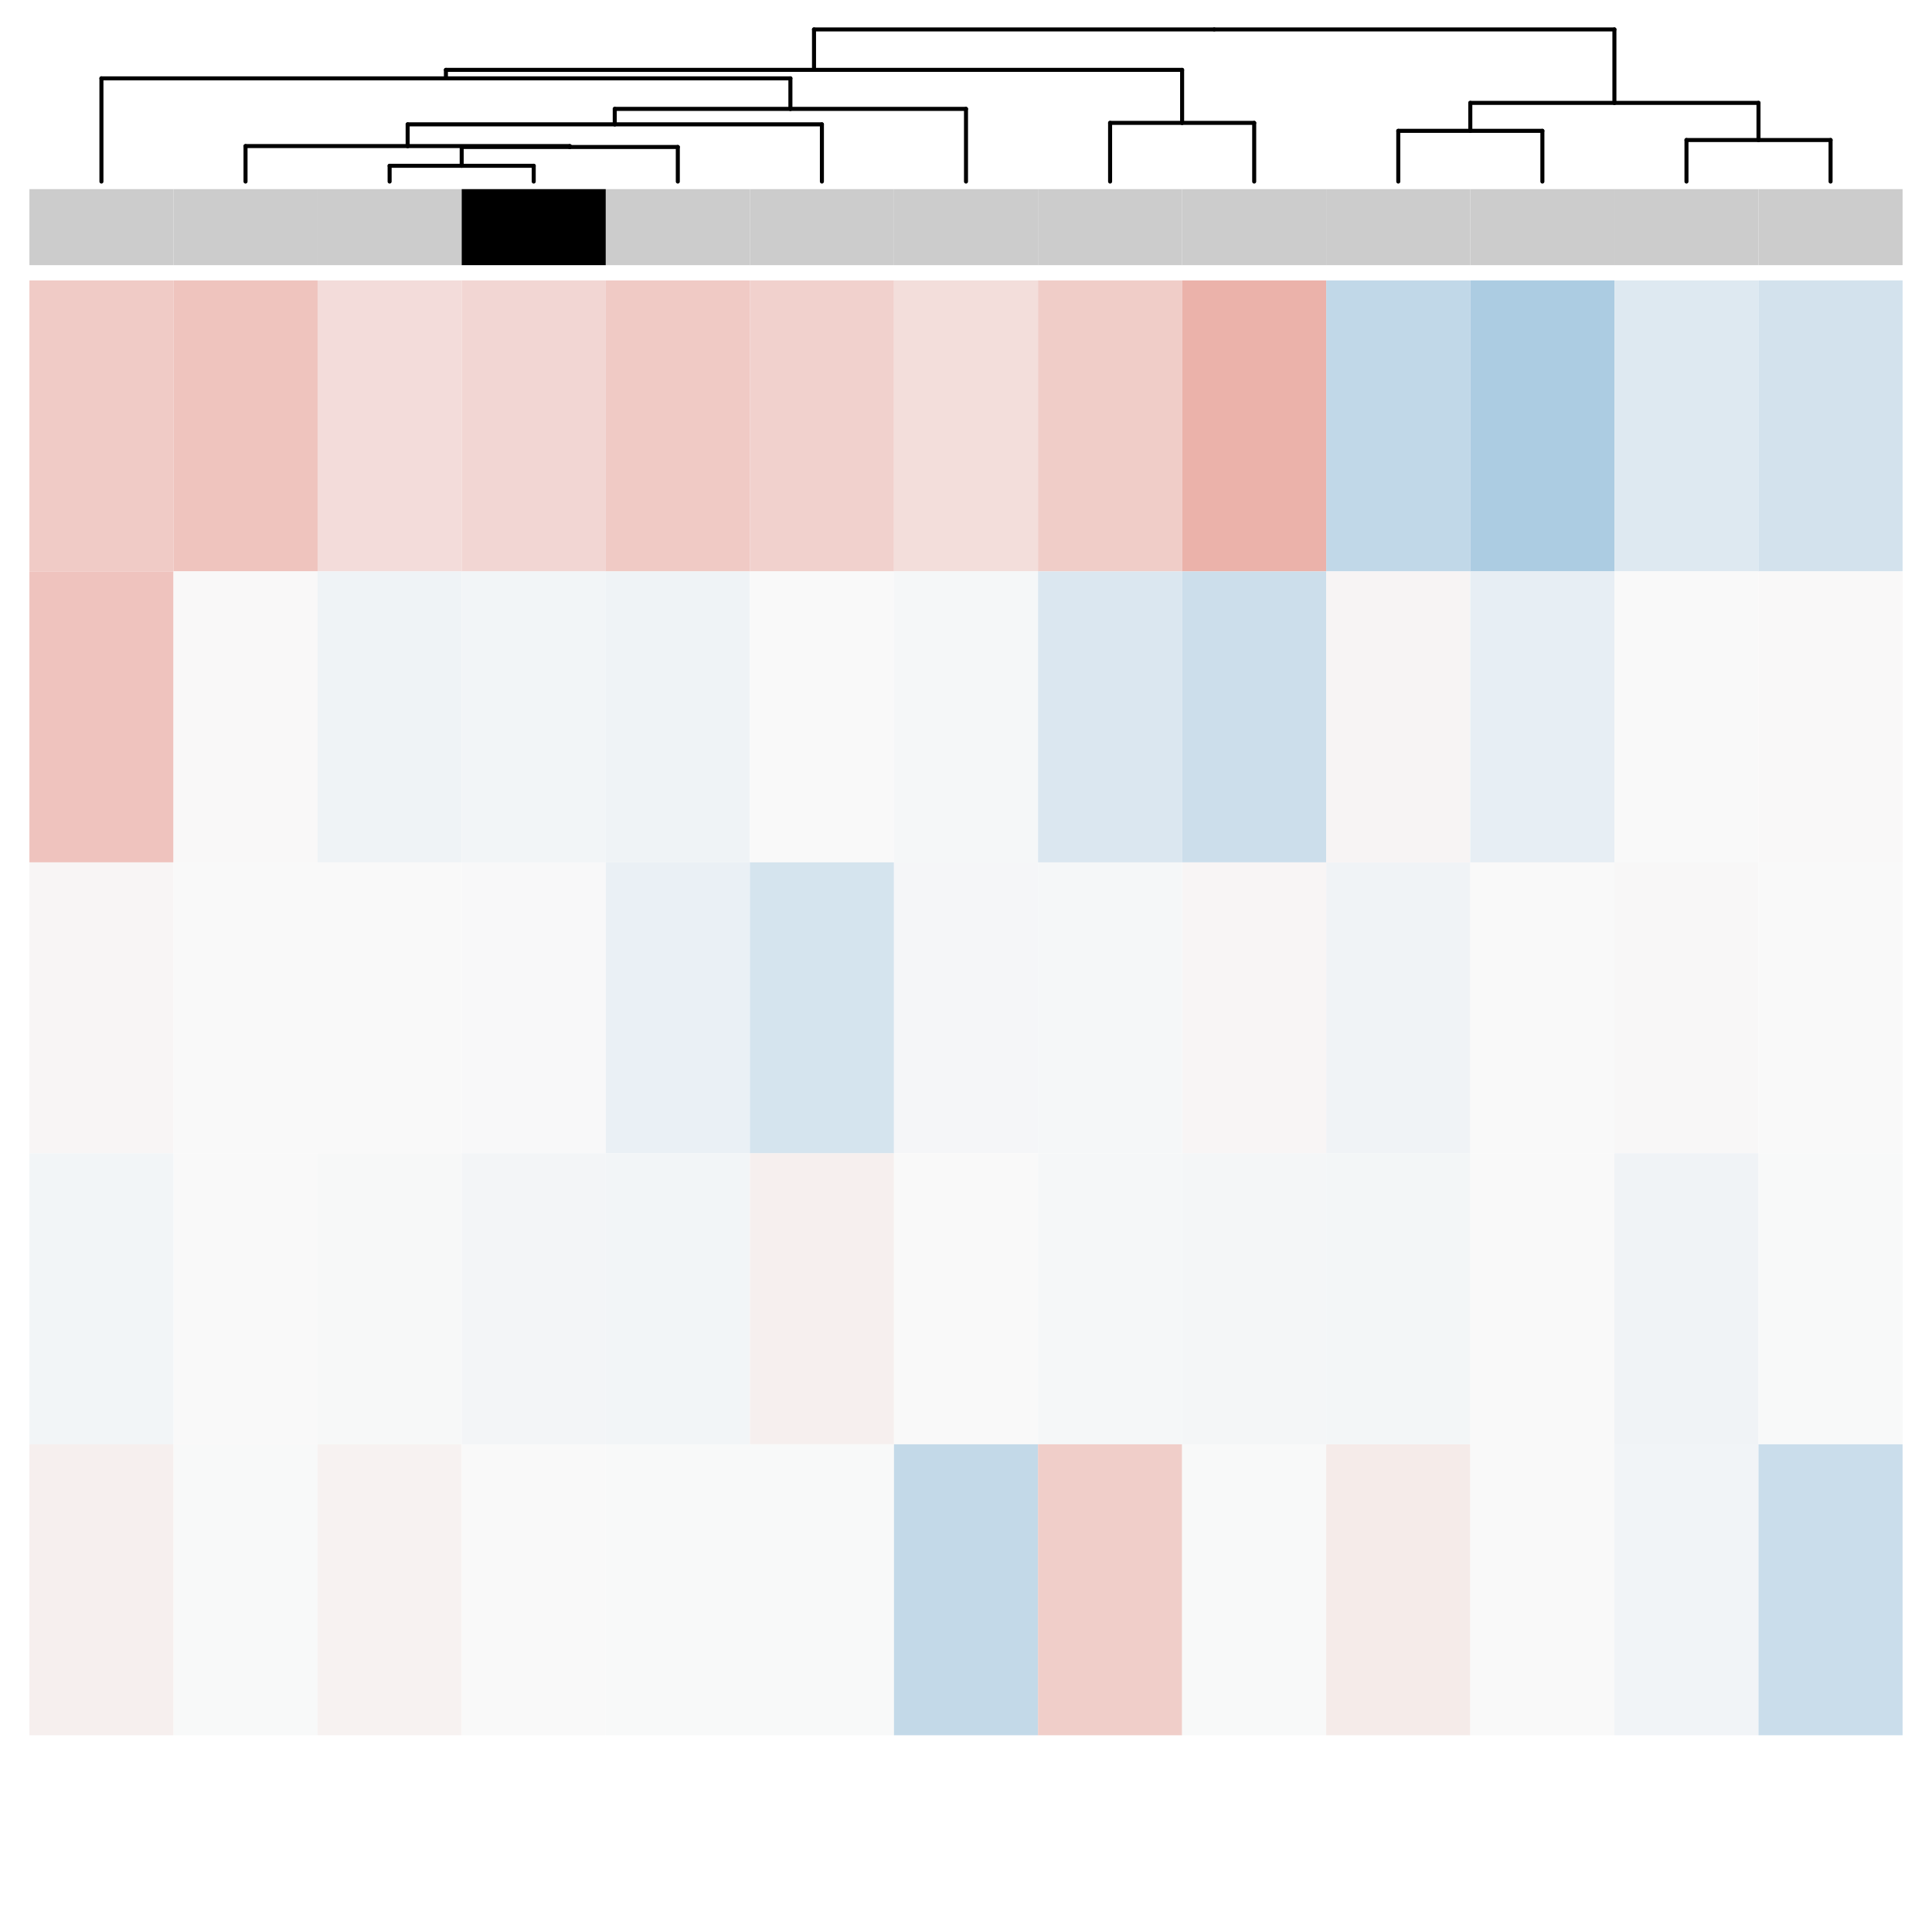
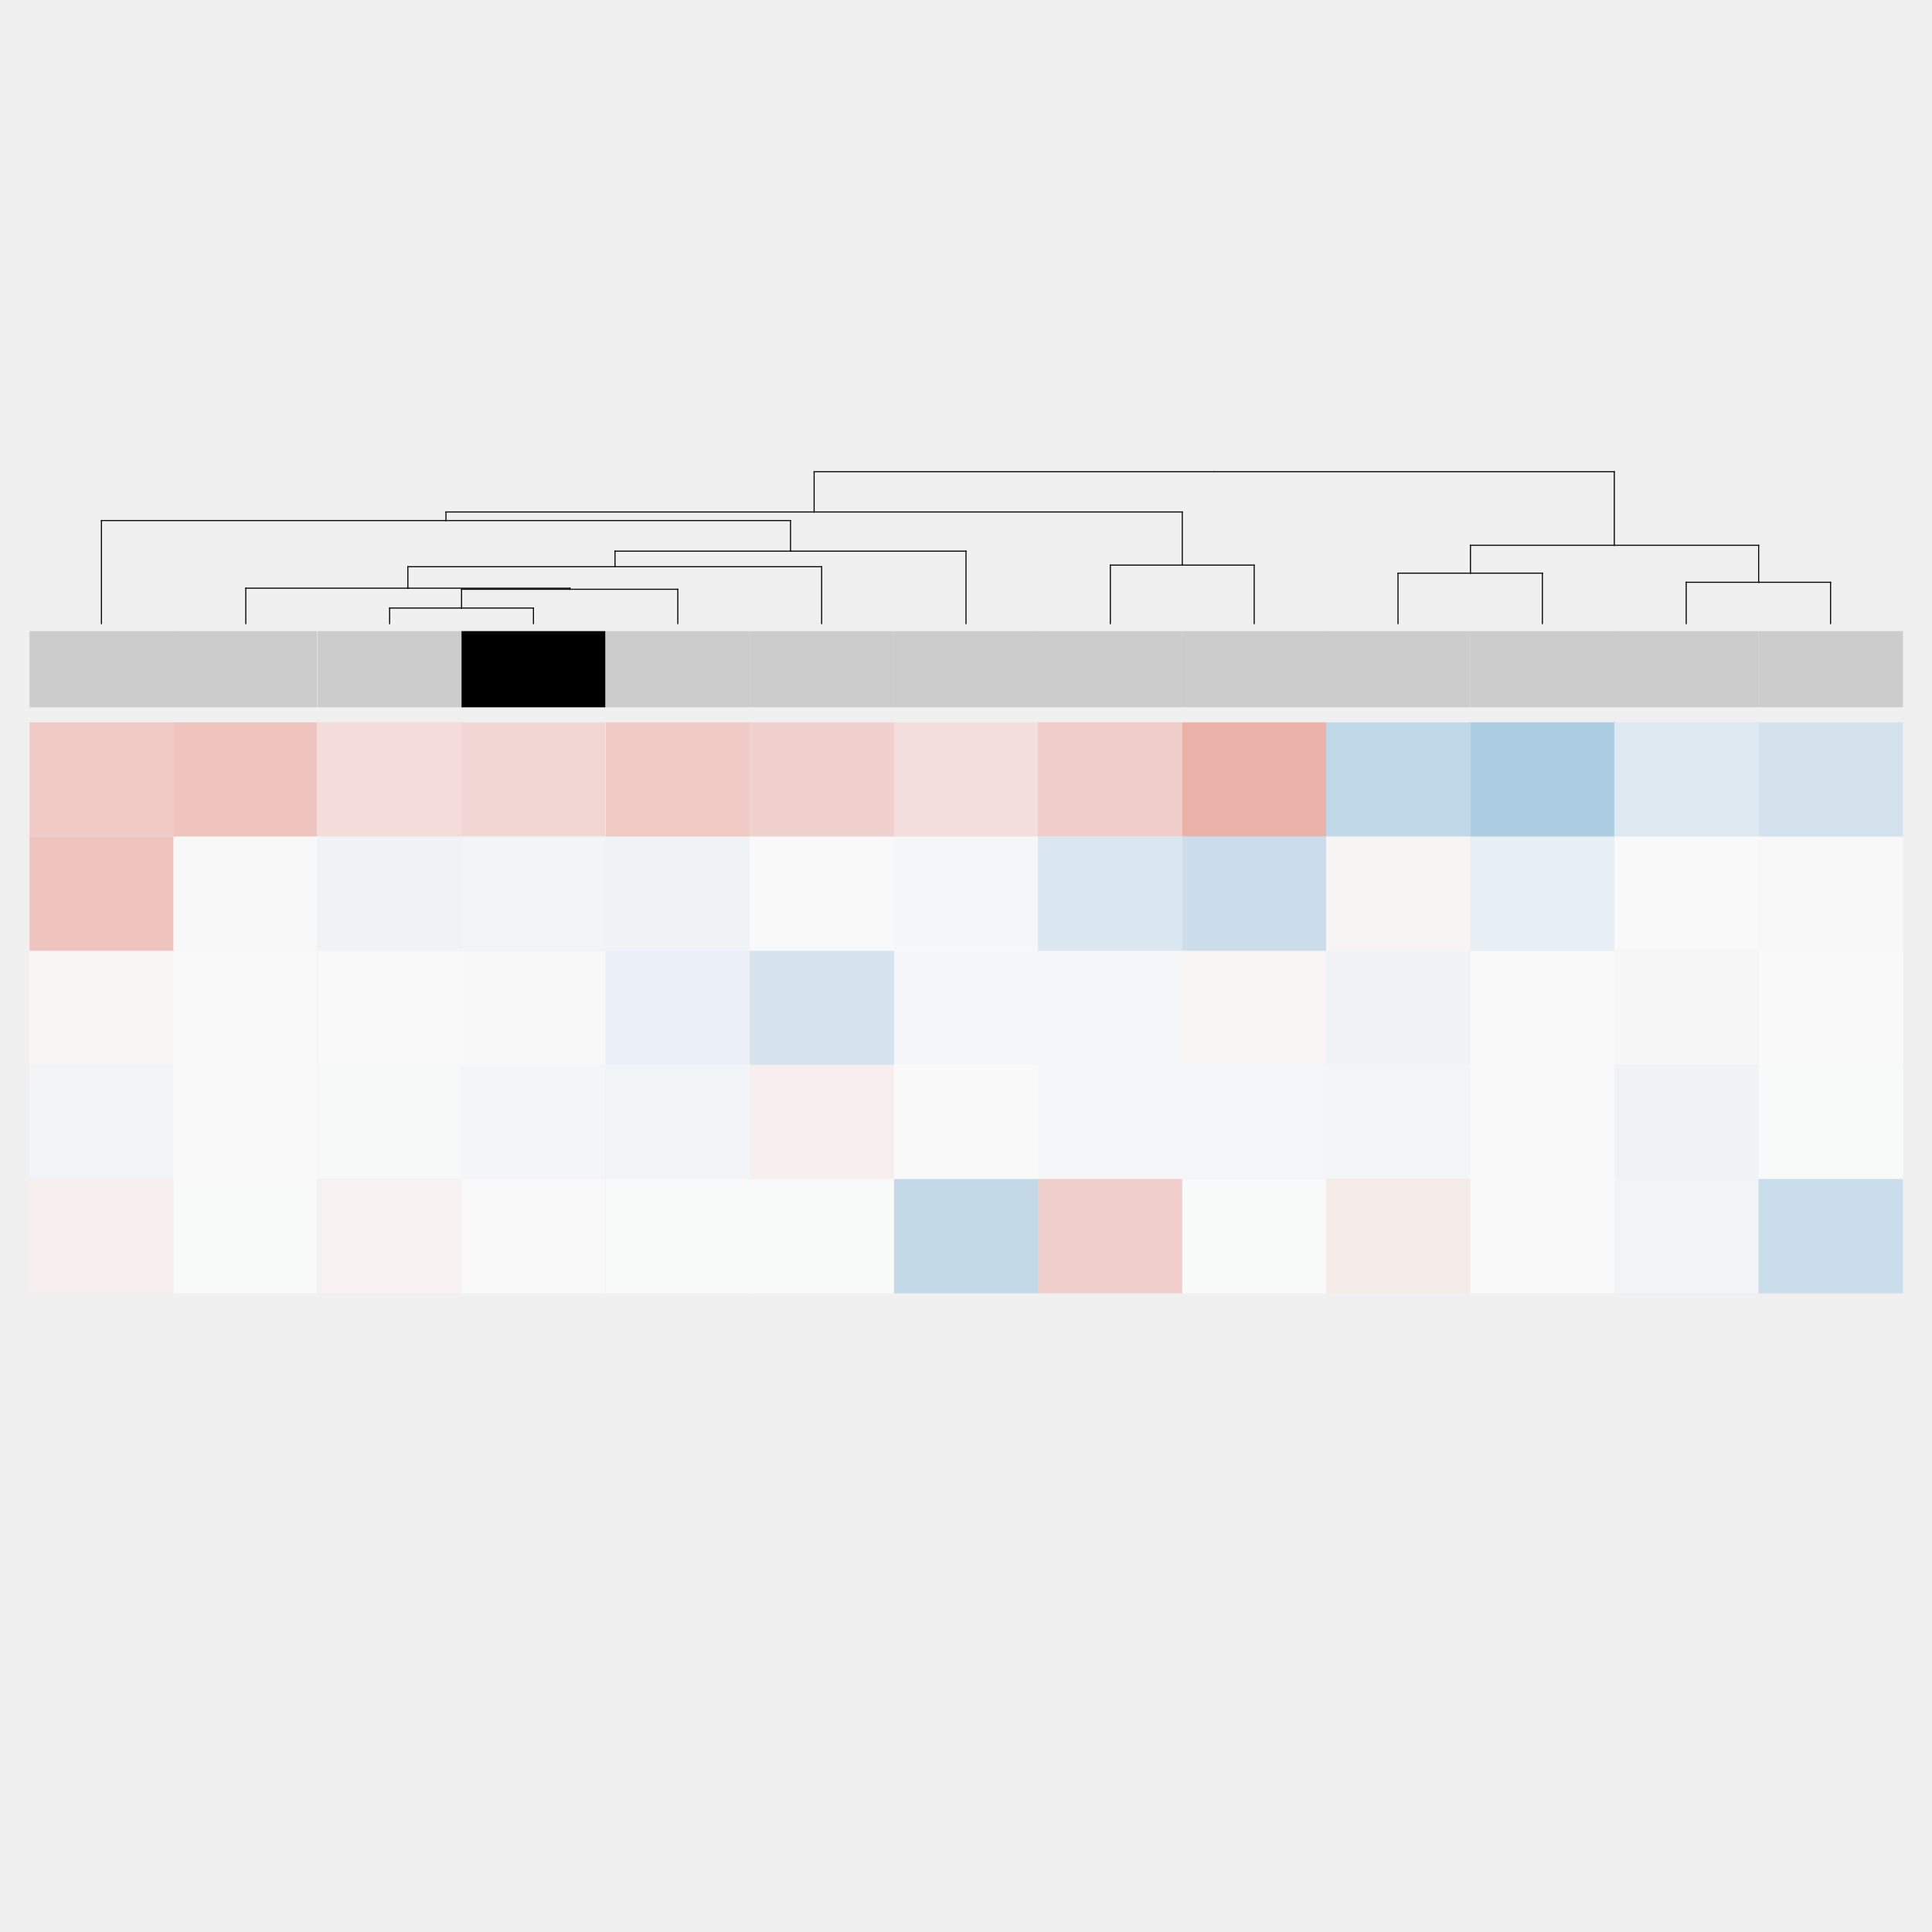
- <svg xmlns="http://www.w3.org/2000/svg" class="svglite" width="360.00pt" height="360.00pt" viewBox="0 0 360.00 360.00">
+ <svg xmlns="http://www.w3.org/2000/svg" id="Layer_1" version="1.1" viewBox="0 0 360 360">
  <defs>
-     <style type="text/css">
-     .svglite line, .svglite polyline, .svglite polygon, .svglite path, .svglite rect, .svglite circle {
-       fill: none;
-       stroke: #000000;
-       stroke-linecap: round;
-       stroke-linejoin: round;
-       stroke-miterlimit: 10.00;
-     }
-     .svglite text {
-       white-space: pre;
-     }
-   </style>
+     <style>
+       .st0 {
+         fill: #f8f8f9;
+       }
+ 
+       .st1 {
+         fill: #dee9f1;
+       }
+ 
+       .st2 {
+         fill: #f4f6f7;
+       }
+ 
+       .st3 {
+         fill: #f3dedb;
+       }
+ 
+       .st4 {
+         fill: #d5e4ee;
+       }
+ 
+       .st5 {
+         fill: #c3d9e8;
+       }
+ 
+       .st6 {
+         fill: #accce2;
+       }
+ 
+       .st7 {
+         fill: #f9f8f8;
+       }
+ 
+       .st8 {
+         fill: #efc3be;
+       }
+ 
+       .st9 {
+         fill: #f2d6d3;
+       }
+ 
+       .st10 {
+         fill: #f6efee;
+       }
+ 
+       .st11 {
+         fill: #caddeb;
+       }
+ 
+       .st12 {
+         fill: #f8f9f9;
+       }
+ 
+       .st13 {
+         fill: #e7eef4;
+       }
+ 
+       .st14 {
+         fill: #ccc;
+       }
+ 
+       .st15 {
+         fill: #dbe7f0;
+       }
+ 
+       .st16 {
+         fill: #eaf0f5;
+       }
+ 
+       .st17 {
+         fill: #f7f2f1;
+       }
+ 
+       .st18 {
+         fill: #f7f8f8;
+       }
+ 
+       .st19 {
+         fill: #f0cec9;
+       }
+ 
+       .st20 {
+         fill: #ebb2aa;
+       }
+ 
+       .st21 {
+         fill: #f5f7f8;
+       }
+ 
+       .st22 {
+         fill: #ccdeeb;
+       }
+ 
+       .st23 {
+         fill: #f5f6f8;
+       }
+ 
+       .st24 {
+         fill: #f1f4f7;
+       }
+ 
+       .st25 {
+         fill: #f9f9f9;
+       }
+ 
+       .st26 {
+         fill: #f3f5f7;
+       }
+ 
+       .st27 {
+         fill: #d3e2ed;
+       }
+ 
+       .st28 {
+         fill: #c1d8e8;
+       }
+ 
+       .st29 {
+         fill: #f0cac5;
+       }
+ 
+       .st30 {
+         fill: #f3dcda;
+       }
+ 
+       .st31 {
+         fill: #f3f6f7;
+       }
+ 
+       .st32 {
+         fill: #f0f3f6;
+       }
+ 
+       .st33 {
+         fill: #f0cbc6;
+       }
+ 
+       .st34 {
+         fill: #eff3f6;
+       }
+ 
+       .st35 {
+         fill: none;
+         stroke: #000;
+         stroke-linecap: square;
+         stroke-miterlimit: 10;
+         stroke-width: .2px;
+       }
+ 
+       .st36 {
+         fill: #f8f5f5;
+       }
+ 
+       .st37 {
+         fill: #f2f5f7;
+       }
+ 
+       .st38 {
+         fill: #f8f7f7;
+       }
+ 
+       .st39 {
+         fill: #f0cdc8;
+       }
+ 
+       .st40 {
+         fill: #f5ebe9;
+       }
+ 
+       .st41 {
+         fill: #f7f4f4;
+       }
+ 
+       .st42 {
+         fill: #efc4be;
+       }
+ 
+       .st43 {
+         fill: #f1d1cd;
+       }
+     </style>
  </defs>
-   <rect width="100%" height="100%" style="stroke: none; fill: none;" />
-   <defs>
-     <clipPath id="cpMC4wMHwzNjAuMDB8MC4wMHwzNjAuMDA=">
-       <rect x="0.00" y="0.00" width="360.00" height="360.00" />
-     </clipPath>
-   </defs>
-   <g clip-path="url(#cpMC4wMHwzNjAuMDB8MC4wMHwzNjAuMDA=)">
-     <rect x="0.00" y="0.00" width="360.00" height="360.00" style="stroke-width: 0.75; stroke: #FFFFFF; fill: #FFFFFF;" />
-     <rect x="5.48" y="52.25" width="26.85" height="54.22" style="stroke-width: 0.75; stroke: none; fill: #F0CBC6;" />
-     <rect x="5.48" y="106.47" width="26.85" height="54.22" style="stroke-width: 0.75; stroke: none; fill: #EFC3BE;" />
-     <rect x="5.48" y="160.69" width="26.85" height="54.22" style="stroke-width: 0.75; stroke: none; fill: #F8F5F5;" />
-     <rect x="5.48" y="214.90" width="26.85" height="54.22" style="stroke-width: 0.75; stroke: none; fill: #F2F5F7;" />
-     <rect x="5.48" y="269.12" width="26.85" height="54.22" style="stroke-width: 0.75; stroke: none; fill: #F6EFEE;" />
-     <rect x="32.33" y="52.25" width="26.85" height="54.22" style="stroke-width: 0.75; stroke: none; fill: #EFC4BE;" />
-     <rect x="32.33" y="106.47" width="26.85" height="54.22" style="stroke-width: 0.75; stroke: none; fill: #F9F8F8;" />
-     <rect x="32.33" y="160.69" width="26.85" height="54.22" style="stroke-width: 0.75; stroke: none; fill: #F9F9F9;" />
-     <rect x="32.33" y="214.90" width="26.85" height="54.22" style="stroke-width: 0.75; stroke: none; fill: #F9F9F9;" />
-     <rect x="32.33" y="269.12" width="26.85" height="54.22" style="stroke-width: 0.75; stroke: none; fill: #F8F9F9;" />
-     <rect x="59.18" y="52.25" width="26.85" height="54.22" style="stroke-width: 0.75; stroke: none; fill: #F3DCDA;" />
-     <rect x="59.18" y="106.47" width="26.85" height="54.22" style="stroke-width: 0.75; stroke: none; fill: #EFF3F6;" />
-     <rect x="59.18" y="160.69" width="26.85" height="54.22" style="stroke-width: 0.75; stroke: none; fill: #F9F9F9;" />
-     <rect x="59.18" y="214.90" width="26.85" height="54.22" style="stroke-width: 0.75; stroke: none; fill: #F7F8F8;" />
-     <rect x="59.18" y="269.12" width="26.85" height="54.22" style="stroke-width: 0.75; stroke: none; fill: #F7F2F1;" />
-     <rect x="86.03" y="52.25" width="26.85" height="54.22" style="stroke-width: 0.75; stroke: none; fill: #F2D6D3;" />
-     <rect x="86.03" y="106.47" width="26.85" height="54.22" style="stroke-width: 0.75; stroke: none; fill: #F2F5F7;" />
-     <rect x="86.03" y="160.69" width="26.85" height="54.22" style="stroke-width: 0.75; stroke: none; fill: #F8F8F9;" />
-     <rect x="86.03" y="214.90" width="26.85" height="54.22" style="stroke-width: 0.75; stroke: none; fill: #F3F5F7;" />
-     <rect x="86.03" y="269.12" width="26.85" height="54.22" style="stroke-width: 0.75; stroke: none; fill: #F9F9F9;" />
-     <rect x="112.88" y="52.25" width="26.85" height="54.22" style="stroke-width: 0.75; stroke: none; fill: #F0CAC5;" />
-     <rect x="112.88" y="106.47" width="26.85" height="54.22" style="stroke-width: 0.75; stroke: none; fill: #EFF3F6;" />
-     <rect x="112.88" y="160.69" width="26.85" height="54.22" style="stroke-width: 0.75; stroke: none; fill: #EAF0F5;" />
-     <rect x="112.88" y="214.90" width="26.85" height="54.22" style="stroke-width: 0.75; stroke: none; fill: #F2F5F7;" />
-     <rect x="112.88" y="269.12" width="26.85" height="54.22" style="stroke-width: 0.75; stroke: none; fill: #F8F9F9;" />
-     <rect x="139.73" y="52.25" width="26.85" height="54.22" style="stroke-width: 0.75; stroke: none; fill: #F1D1CD;" />
-     <rect x="139.73" y="106.47" width="26.85" height="54.22" style="stroke-width: 0.75; stroke: none; fill: #F9F9F9;" />
-     <rect x="139.73" y="160.69" width="26.85" height="54.22" style="stroke-width: 0.75; stroke: none; fill: #D5E4EE;" />
-     <rect x="139.73" y="214.90" width="26.85" height="54.22" style="stroke-width: 0.75; stroke: none; fill: #F6EFEE;" />
-     <rect x="139.73" y="269.12" width="26.85" height="54.22" style="stroke-width: 0.75; stroke: none; fill: #F8F9F9;" />
-     <rect x="166.58" y="52.25" width="26.85" height="54.22" style="stroke-width: 0.75; stroke: none; fill: #F3DEDB;" />
-     <rect x="166.58" y="106.47" width="26.85" height="54.22" style="stroke-width: 0.75; stroke: none; fill: #F5F7F8;" />
-     <rect x="166.58" y="160.69" width="26.85" height="54.22" style="stroke-width: 0.75; stroke: none; fill: #F5F6F8;" />
-     <rect x="166.58" y="214.90" width="26.85" height="54.22" style="stroke-width: 0.75; stroke: none; fill: #F9F9F9;" />
-     <rect x="166.58" y="269.12" width="26.85" height="54.22" style="stroke-width: 0.75; stroke: none; fill: #C3D9E8;" />
-     <rect x="193.42" y="52.25" width="26.85" height="54.22" style="stroke-width: 0.75; stroke: none; fill: #F0CDC8;" />
-     <rect x="193.42" y="106.47" width="26.85" height="54.22" style="stroke-width: 0.75; stroke: none; fill: #DBE7F0;" />
-     <rect x="193.42" y="160.69" width="26.85" height="54.22" style="stroke-width: 0.75; stroke: none; fill: #F5F7F8;" />
-     <rect x="193.42" y="214.90" width="26.85" height="54.22" style="stroke-width: 0.75; stroke: none; fill: #F5F7F8;" />
-     <rect x="193.42" y="269.12" width="26.85" height="54.22" style="stroke-width: 0.75; stroke: none; fill: #F0CEC9;" />
-     <rect x="220.27" y="52.25" width="26.85" height="54.22" style="stroke-width: 0.75; stroke: none; fill: #EBB2AA;" />
-     <rect x="220.27" y="106.47" width="26.85" height="54.22" style="stroke-width: 0.75; stroke: none; fill: #CCDEEB;" />
-     <rect x="220.27" y="160.69" width="26.85" height="54.22" style="stroke-width: 0.75; stroke: none; fill: #F8F5F5;" />
-     <rect x="220.27" y="214.90" width="26.85" height="54.22" style="stroke-width: 0.75; stroke: none; fill: #F4F6F7;" />
-     <rect x="220.27" y="269.12" width="26.85" height="54.22" style="stroke-width: 0.75; stroke: none; fill: #F8F9F9;" />
-     <rect x="247.12" y="52.25" width="26.85" height="54.22" style="stroke-width: 0.75; stroke: none; fill: #C1D8E8;" />
-     <rect x="247.12" y="106.47" width="26.85" height="54.22" style="stroke-width: 0.75; stroke: none; fill: #F7F4F4;" />
-     <rect x="247.12" y="160.69" width="26.85" height="54.22" style="stroke-width: 0.75; stroke: none; fill: #F0F3F6;" />
-     <rect x="247.12" y="214.90" width="26.85" height="54.22" style="stroke-width: 0.75; stroke: none; fill: #F3F6F7;" />
-     <rect x="247.12" y="269.12" width="26.85" height="54.22" style="stroke-width: 0.75; stroke: none; fill: #F5EBE9;" />
-     <rect x="273.97" y="52.25" width="26.85" height="54.22" style="stroke-width: 0.75; stroke: none; fill: #ACCCE2;" />
-     <rect x="273.97" y="106.47" width="26.85" height="54.22" style="stroke-width: 0.75; stroke: none; fill: #E7EEF4;" />
-     <rect x="273.97" y="160.69" width="26.85" height="54.22" style="stroke-width: 0.75; stroke: none; fill: #F9F9F9;" />
-     <rect x="273.97" y="214.90" width="26.85" height="54.22" style="stroke-width: 0.75; stroke: none; fill: #F9F9F9;" />
-     <rect x="273.97" y="269.12" width="26.85" height="54.22" style="stroke-width: 0.75; stroke: none; fill: #F9F9F9;" />
-     <rect x="300.82" y="52.25" width="26.85" height="54.22" style="stroke-width: 0.75; stroke: none; fill: #DEE9F1;" />
-     <rect x="300.82" y="106.47" width="26.85" height="54.22" style="stroke-width: 0.75; stroke: none; fill: #F9F9F9;" />
-     <rect x="300.82" y="160.69" width="26.85" height="54.22" style="stroke-width: 0.75; stroke: none; fill: #F8F7F7;" />
-     <rect x="300.82" y="214.90" width="26.85" height="54.22" style="stroke-width: 0.75; stroke: none; fill: #F0F3F6;" />
-     <rect x="300.82" y="269.12" width="26.85" height="54.22" style="stroke-width: 0.75; stroke: none; fill: #F1F4F7;" />
-     <rect x="327.67" y="52.25" width="26.85" height="54.22" style="stroke-width: 0.75; stroke: none; fill: #D3E2ED;" />
-     <rect x="327.67" y="106.47" width="26.85" height="54.22" style="stroke-width: 0.75; stroke: none; fill: #F9F8F8;" />
-     <rect x="327.67" y="160.69" width="26.85" height="54.22" style="stroke-width: 0.75; stroke: none; fill: #F9F9F9;" />
-     <rect x="327.67" y="214.90" width="26.85" height="54.22" style="stroke-width: 0.75; stroke: none; fill: #F8F9F9;" />
-     <rect x="327.67" y="269.12" width="26.85" height="54.22" style="stroke-width: 0.75; stroke: none; fill: #CADDEB;" />
-     <line x1="151.68" y1="13.02" x2="151.68" y2="5.48" style="stroke-width: 0.75;" />
-     <line x1="151.68" y1="5.48" x2="226.25" y2="5.48" style="stroke-width: 0.75;" />
-     <line x1="300.82" y1="19.17" x2="300.82" y2="5.48" style="stroke-width: 0.75;" />
-     <line x1="300.82" y1="5.48" x2="226.25" y2="5.48" style="stroke-width: 0.75;" />
-     <line x1="83.09" y1="14.60" x2="83.09" y2="13.02" style="stroke-width: 0.75;" />
-     <line x1="83.09" y1="13.02" x2="151.68" y2="13.02" style="stroke-width: 0.75;" />
-     <line x1="220.27" y1="22.90" x2="220.27" y2="13.02" style="stroke-width: 0.75;" />
-     <line x1="220.27" y1="13.02" x2="151.68" y2="13.02" style="stroke-width: 0.75;" />
-     <line x1="273.97" y1="24.38" x2="273.97" y2="19.17" style="stroke-width: 0.75;" />
-     <line x1="273.97" y1="19.17" x2="300.82" y2="19.17" style="stroke-width: 0.75;" />
-     <line x1="327.67" y1="26.09" x2="327.67" y2="19.17" style="stroke-width: 0.75;" />
-     <line x1="327.67" y1="19.17" x2="300.82" y2="19.17" style="stroke-width: 0.75;" />
-     <line x1="18.90" y1="33.83" x2="18.90" y2="14.60" style="stroke-width: 0.75;" />
-     <line x1="18.90" y1="14.60" x2="83.09" y2="14.60" style="stroke-width: 0.75;" />
-     <line x1="147.28" y1="20.29" x2="147.28" y2="14.60" style="stroke-width: 0.75;" />
-     <line x1="147.28" y1="14.60" x2="83.09" y2="14.60" style="stroke-width: 0.75;" />
-     <line x1="206.85" y1="33.83" x2="206.85" y2="22.90" style="stroke-width: 0.75;" />
-     <line x1="206.85" y1="22.90" x2="220.27" y2="22.90" style="stroke-width: 0.75;" />
-     <line x1="233.70" y1="33.83" x2="233.70" y2="22.90" style="stroke-width: 0.75;" />
-     <line x1="233.70" y1="22.90" x2="220.27" y2="22.90" style="stroke-width: 0.75;" />
-     <line x1="260.55" y1="33.83" x2="260.55" y2="24.38" style="stroke-width: 0.75;" />
-     <line x1="260.55" y1="24.38" x2="273.97" y2="24.38" style="stroke-width: 0.75;" />
-     <line x1="287.40" y1="33.83" x2="287.40" y2="24.38" style="stroke-width: 0.75;" />
-     <line x1="287.40" y1="24.38" x2="273.97" y2="24.38" style="stroke-width: 0.75;" />
-     <line x1="314.25" y1="33.83" x2="314.25" y2="26.09" style="stroke-width: 0.75;" />
-     <line x1="314.25" y1="26.09" x2="327.67" y2="26.09" style="stroke-width: 0.75;" />
-     <line x1="341.10" y1="33.83" x2="341.10" y2="26.09" style="stroke-width: 0.75;" />
-     <line x1="341.10" y1="26.09" x2="327.67" y2="26.09" style="stroke-width: 0.75;" />
-     <line x1="114.55" y1="23.17" x2="114.55" y2="20.29" style="stroke-width: 0.75;" />
-     <line x1="114.55" y1="20.29" x2="147.28" y2="20.29" style="stroke-width: 0.75;" />
-     <line x1="180.00" y1="33.83" x2="180.00" y2="20.29" style="stroke-width: 0.75;" />
-     <line x1="180.00" y1="20.29" x2="147.28" y2="20.29" style="stroke-width: 0.75;" />
-     <line x1="75.96" y1="27.22" x2="75.96" y2="23.17" style="stroke-width: 0.75;" />
-     <line x1="75.96" y1="23.17" x2="114.55" y2="23.17" style="stroke-width: 0.75;" />
-     <line x1="153.15" y1="33.83" x2="153.15" y2="23.17" style="stroke-width: 0.75;" />
-     <line x1="153.15" y1="23.17" x2="114.55" y2="23.17" style="stroke-width: 0.75;" />
-     <line x1="45.75" y1="33.83" x2="45.75" y2="27.22" style="stroke-width: 0.75;" />
-     <line x1="45.75" y1="27.22" x2="75.96" y2="27.22" style="stroke-width: 0.75;" />
-     <line x1="106.16" y1="27.39" x2="106.16" y2="27.22" style="stroke-width: 0.75;" />
-     <line x1="106.16" y1="27.22" x2="75.96" y2="27.22" style="stroke-width: 0.75;" />
-     <line x1="86.03" y1="30.89" x2="86.03" y2="27.39" style="stroke-width: 0.75;" />
-     <line x1="86.03" y1="27.39" x2="106.16" y2="27.39" style="stroke-width: 0.75;" />
-     <line x1="126.30" y1="33.83" x2="126.30" y2="27.39" style="stroke-width: 0.75;" />
-     <line x1="126.30" y1="27.39" x2="106.16" y2="27.39" style="stroke-width: 0.75;" />
-     <line x1="72.60" y1="33.83" x2="72.60" y2="30.89" style="stroke-width: 0.75;" />
-     <line x1="72.60" y1="30.89" x2="86.03" y2="30.89" style="stroke-width: 0.75;" />
-     <line x1="99.45" y1="33.83" x2="99.45" y2="30.89" style="stroke-width: 0.75;" />
-     <line x1="99.45" y1="30.89" x2="86.03" y2="30.89" style="stroke-width: 0.75;" />
-     <rect x="5.48" y="35.24" width="26.85" height="14.17" style="stroke-width: 0.75; stroke: none; fill: #CCCCCC;" />
-     <rect x="32.33" y="35.24" width="26.85" height="14.17" style="stroke-width: 0.75; stroke: none; fill: #CCCCCC;" />
-     <rect x="59.18" y="35.24" width="26.85" height="14.17" style="stroke-width: 0.75; stroke: none; fill: #CCCCCC;" />
-     <rect x="86.03" y="35.24" width="26.85" height="14.17" style="stroke-width: 0.75; stroke: none; fill: #000000;" />
-     <rect x="112.88" y="35.24" width="26.85" height="14.17" style="stroke-width: 0.75; stroke: none; fill: #CCCCCC;" />
-     <rect x="139.73" y="35.24" width="26.85" height="14.17" style="stroke-width: 0.75; stroke: none; fill: #CCCCCC;" />
-     <rect x="166.58" y="35.24" width="26.85" height="14.17" style="stroke-width: 0.75; stroke: none; fill: #CCCCCC;" />
-     <rect x="193.42" y="35.24" width="26.85" height="14.17" style="stroke-width: 0.75; stroke: none; fill: #CCCCCC;" />
-     <rect x="220.27" y="35.24" width="26.85" height="14.17" style="stroke-width: 0.75; stroke: none; fill: #CCCCCC;" />
-     <rect x="247.12" y="35.24" width="26.85" height="14.17" style="stroke-width: 0.75; stroke: none; fill: #CCCCCC;" />
-     <rect x="273.97" y="35.24" width="26.85" height="14.17" style="stroke-width: 0.75; stroke: none; fill: #CCCCCC;" />
-     <rect x="300.82" y="35.24" width="26.85" height="14.17" style="stroke-width: 0.75; stroke: none; fill: #CCCCCC;" />
-     <rect x="327.67" y="35.24" width="26.85" height="14.17" style="stroke-width: 0.75; stroke: none; fill: #CCCCCC;" />
+   <g id="body">
+     <rect class="st33" x="5.5" y="134.6" width="26.9" height="21.3" />
+     <rect class="st8" x="5.5" y="155.9" width="26.9" height="21.3" />
+     <rect class="st36" x="5.5" y="177.2" width="26.9" height="21.3" />
+     <rect class="st37" x="5.5" y="198.4" width="26.9" height="21.3" />
+     <rect class="st10" x="5.5" y="219.7" width="26.9" height="21.3" />
+     <rect class="st42" x="32.3" y="134.6" width="26.8" height="21.3" />
+     <rect class="st7" x="32.3" y="155.9" width="26.8" height="21.3" />
+     <rect class="st25" x="32.3" y="177.2" width="26.8" height="21.3" />
+     <rect class="st25" x="32.3" y="198.4" width="26.8" height="21.3" />
+     <rect class="st12" x="32.3" y="219.7" width="26.8" height="21.3" />
+     <rect class="st30" x="59.2" y="134.6" width="26.8" height="21.3" />
+     <rect class="st34" x="59.2" y="155.9" width="26.8" height="21.3" />
+     <rect class="st25" x="59.2" y="177.2" width="26.8" height="21.3" />
+     <rect class="st18" x="59.2" y="198.4" width="26.8" height="21.3" />
+     <rect class="st17" x="59.2" y="219.7" width="26.8" height="21.3" />
+     <rect class="st9" x="86" y="134.6" width="26.8" height="21.3" />
+     <rect class="st37" x="86" y="155.9" width="26.8" height="21.3" />
+     <rect class="st0" x="86" y="177.2" width="26.8" height="21.3" />
+     <rect class="st26" x="86" y="198.4" width="26.8" height="21.3" />
+     <rect class="st25" x="86" y="219.7" width="26.8" height="21.3" />
+     <rect class="st29" x="112.9" y="134.6" width="26.8" height="21.3" />
+     <rect class="st34" x="112.9" y="155.9" width="26.8" height="21.3" />
+     <rect class="st16" x="112.9" y="177.2" width="26.8" height="21.3" />
+     <rect class="st37" x="112.9" y="198.4" width="26.8" height="21.3" />
+     <rect class="st12" x="112.9" y="219.7" width="26.8" height="21.3" />
+     <rect class="st43" x="139.7" y="134.6" width="26.9" height="21.3" />
+     <rect class="st25" x="139.7" y="155.9" width="26.9" height="21.3" />
+     <rect class="st4" x="139.7" y="177.2" width="26.9" height="21.3" />
+     <rect class="st10" x="139.7" y="198.4" width="26.9" height="21.3" />
+     <rect class="st12" x="139.7" y="219.7" width="26.9" height="21.3" />
+     <rect class="st3" x="166.6" y="134.6" width="26.9" height="21.3" />
+     <rect class="st21" x="166.6" y="155.9" width="26.9" height="21.3" />
+     <rect class="st23" x="166.6" y="177.2" width="26.9" height="21.3" />
+     <rect class="st25" x="166.6" y="198.4" width="26.9" height="21.3" />
+     <rect class="st5" x="166.6" y="219.7" width="26.9" height="21.3" />
+     <rect class="st39" x="193.4" y="134.6" width="26.9" height="21.3" />
+     <rect class="st15" x="193.4" y="155.9" width="26.9" height="21.3" />
+     <rect class="st21" x="193.4" y="177.2" width="26.9" height="21.3" />
+     <rect class="st21" x="193.4" y="198.4" width="26.9" height="21.3" />
+     <rect class="st19" x="193.4" y="219.7" width="26.9" height="21.3" />
+     <rect class="st20" x="220.3" y="134.6" width="26.9" height="21.3" />
+     <rect class="st22" x="220.3" y="155.9" width="26.9" height="21.3" />
+     <rect class="st36" x="220.3" y="177.2" width="26.9" height="21.3" />
+     <rect class="st2" x="220.3" y="198.4" width="26.9" height="21.3" />
+     <rect class="st12" x="220.3" y="219.7" width="26.9" height="21.3" />
+     <rect class="st28" x="247.1" y="134.6" width="26.9" height="21.3" />
+     <rect class="st41" x="247.1" y="155.9" width="26.9" height="21.3" />
+     <rect class="st32" x="247.1" y="177.2" width="26.9" height="21.3" />
+     <rect class="st31" x="247.1" y="198.4" width="26.9" height="21.3" />
+     <rect class="st40" x="247.1" y="219.7" width="26.9" height="21.3" />
+     <rect class="st6" x="274" y="134.6" width="26.9" height="21.3" />
+     <rect class="st13" x="274" y="155.9" width="26.9" height="21.3" />
+     <rect class="st25" x="274" y="177.2" width="26.9" height="21.3" />
+     <rect class="st25" x="274" y="198.4" width="26.9" height="21.3" />
+     <rect class="st25" x="274" y="219.7" width="26.9" height="21.3" />
+     <rect class="st1" x="300.8" y="134.6" width="26.9" height="21.3" />
+     <rect class="st25" x="300.8" y="155.9" width="26.9" height="21.3" />
+     <rect class="st38" x="300.8" y="177.2" width="26.9" height="21.3" />
+     <rect class="st32" x="300.8" y="198.4" width="26.9" height="21.3" />
+     <rect class="st24" x="300.8" y="219.7" width="26.9" height="21.3" />
+     <rect class="st27" x="327.7" y="134.6" width="26.9" height="21.3" />
+     <rect class="st7" x="327.7" y="155.9" width="26.9" height="21.3" />
+     <rect class="st25" x="327.7" y="177.2" width="26.9" height="21.3" />
+     <rect class="st12" x="327.7" y="198.4" width="26.9" height="21.3" />
+     <rect class="st11" x="327.7" y="219.7" width="26.9" height="21.3" />
+   </g>
+   <g id="dend">
+     <line class="st35" x1="151.7" y1="95.4" x2="151.7" y2="87.9" />
+     <line class="st35" x1="151.7" y1="87.9" x2="226.2" y2="87.9" />
+     <line class="st35" x1="300.8" y1="101.6" x2="300.8" y2="87.9" />
+     <line class="st35" x1="300.8" y1="87.9" x2="226.2" y2="87.9" />
+     <line class="st35" x1="83.1" y1="97" x2="83.1" y2="95.4" />
+     <line class="st35" x1="83.1" y1="95.4" x2="151.7" y2="95.4" />
+     <line class="st35" x1="220.3" y1="105.3" x2="220.3" y2="95.4" />
+     <line class="st35" x1="220.3" y1="95.4" x2="151.7" y2="95.4" />
+     <line class="st35" x1="274" y1="106.8" x2="274" y2="101.6" />
+     <line class="st35" x1="274" y1="101.6" x2="300.8" y2="101.6" />
+     <line class="st35" x1="327.7" y1="108.5" x2="327.7" y2="101.6" />
+     <line class="st35" x1="327.7" y1="101.6" x2="300.8" y2="101.6" />
+     <line class="st35" x1="18.9" y1="116.2" x2="18.9" y2="97" />
+     <line class="st35" x1="18.9" y1="97" x2="83.1" y2="97" />
+     <line class="st35" x1="147.3" y1="102.7" x2="147.3" y2="97" />
+     <line class="st35" x1="147.3" y1="97" x2="83.1" y2="97" />
+     <line class="st35" x1="206.9" y1="116.2" x2="206.9" y2="105.3" />
+     <line class="st35" x1="206.9" y1="105.3" x2="220.3" y2="105.3" />
+     <line class="st35" x1="233.7" y1="116.2" x2="233.7" y2="105.3" />
+     <line class="st35" x1="233.7" y1="105.3" x2="220.3" y2="105.3" />
+     <line class="st35" x1="260.5" y1="116.2" x2="260.5" y2="106.8" />
+     <line class="st35" x1="260.5" y1="106.8" x2="274" y2="106.8" />
+     <line class="st35" x1="287.4" y1="116.2" x2="287.4" y2="106.8" />
+     <line class="st35" x1="287.4" y1="106.8" x2="274" y2="106.8" />
+     <line class="st35" x1="314.2" y1="116.2" x2="314.2" y2="108.5" />
+     <line class="st35" x1="314.2" y1="108.5" x2="327.7" y2="108.5" />
+     <line class="st35" x1="341.1" y1="116.2" x2="341.1" y2="108.5" />
+     <line class="st35" x1="341.1" y1="108.5" x2="327.7" y2="108.5" />
+     <line class="st35" x1="114.6" y1="105.6" x2="114.6" y2="102.7" />
+     <line class="st35" x1="114.6" y1="102.7" x2="147.3" y2="102.7" />
+     <line class="st35" x1="180" y1="116.2" x2="180" y2="102.7" />
+     <line class="st35" x1="180" y1="102.7" x2="147.3" y2="102.7" />
+     <line class="st35" x1="76" y1="109.6" x2="76" y2="105.6" />
+     <line class="st35" x1="76" y1="105.6" x2="114.6" y2="105.6" />
+     <line class="st35" x1="153.1" y1="116.2" x2="153.1" y2="105.6" />
+     <line class="st35" x1="153.1" y1="105.6" x2="114.6" y2="105.6" />
+     <line class="st35" x1="45.8" y1="116.2" x2="45.8" y2="109.6" />
+     <line class="st35" x1="45.8" y1="109.6" x2="76" y2="109.6" />
+     <line class="st35" x1="106.2" y1="109.8" x2="106.2" y2="109.6" />
+     <line class="st35" x1="106.2" y1="109.6" x2="76" y2="109.6" />
+     <line class="st35" x1="86" y1="113.3" x2="86" y2="109.8" />
+     <line class="st35" x1="86" y1="109.8" x2="106.2" y2="109.8" />
+     <line class="st35" x1="126.3" y1="116.2" x2="126.3" y2="109.8" />
+     <line class="st35" x1="126.3" y1="109.8" x2="106.2" y2="109.8" />
+     <line class="st35" x1="72.6" y1="116.2" x2="72.6" y2="113.3" />
+     <line class="st35" x1="72.6" y1="113.3" x2="86" y2="113.3" />
+     <line class="st35" x1="99.4" y1="116.2" x2="99.4" y2="113.3" />
+     <line class="st35" x1="99.4" y1="113.3" x2="86" y2="113.3" />
+   </g>
+   <g id="bar">
+     <rect class="st14" x="5.5" y="117.6" width="26.9" height="14.2" />
+     <rect class="st14" x="32.3" y="117.6" width="26.8" height="14.2" />
+     <rect class="st14" x="59.2" y="117.6" width="26.8" height="14.2" />
+     <rect x="86" y="117.6" width="26.8" height="14.2" />
+     <rect class="st14" x="112.9" y="117.6" width="26.8" height="14.2" />
+     <rect class="st14" x="139.7" y="117.6" width="26.9" height="14.2" />
+     <rect class="st14" x="166.6" y="117.6" width="26.9" height="14.2" />
+     <rect class="st14" x="193.4" y="117.6" width="26.9" height="14.2" />
+     <rect class="st14" x="220.3" y="117.6" width="26.9" height="14.2" />
+     <rect class="st14" x="247.1" y="117.6" width="26.9" height="14.2" />
+     <rect class="st14" x="274" y="117.6" width="26.9" height="14.2" />
+     <rect class="st14" x="300.8" y="117.6" width="26.9" height="14.2" />
+     <rect class="st14" x="327.7" y="117.6" width="26.9" height="14.2" />
  </g>
</svg>
